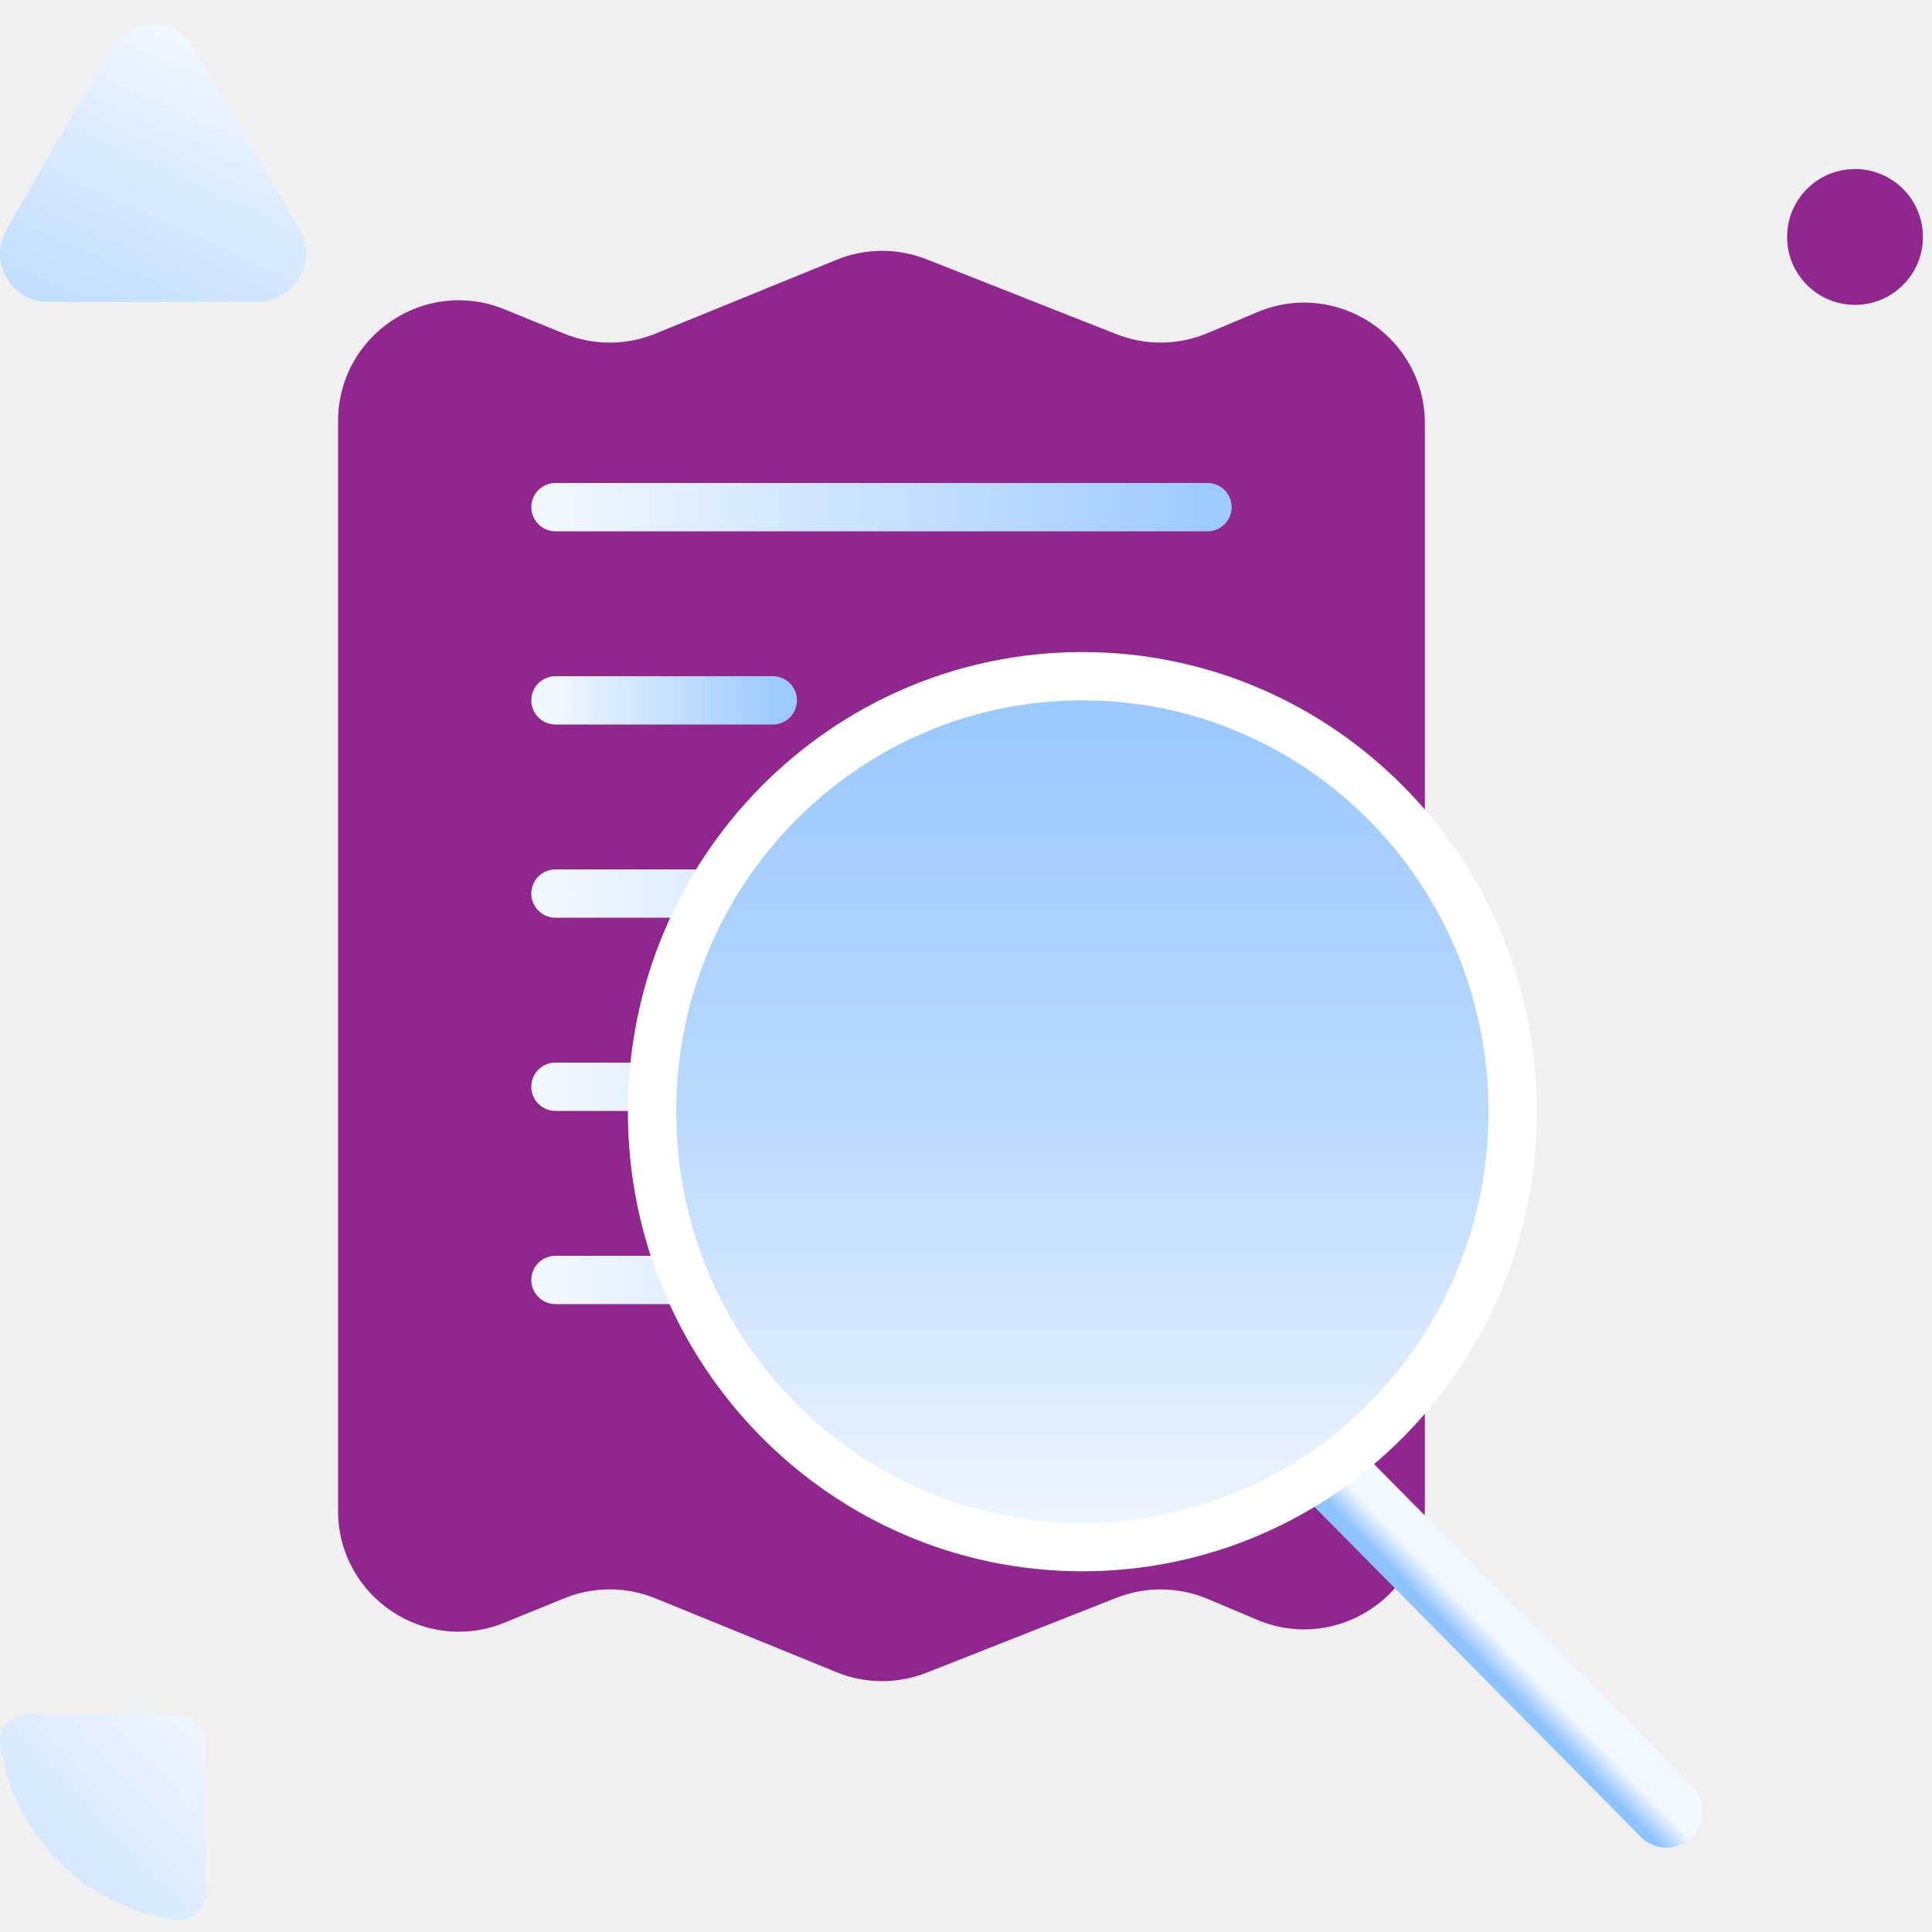
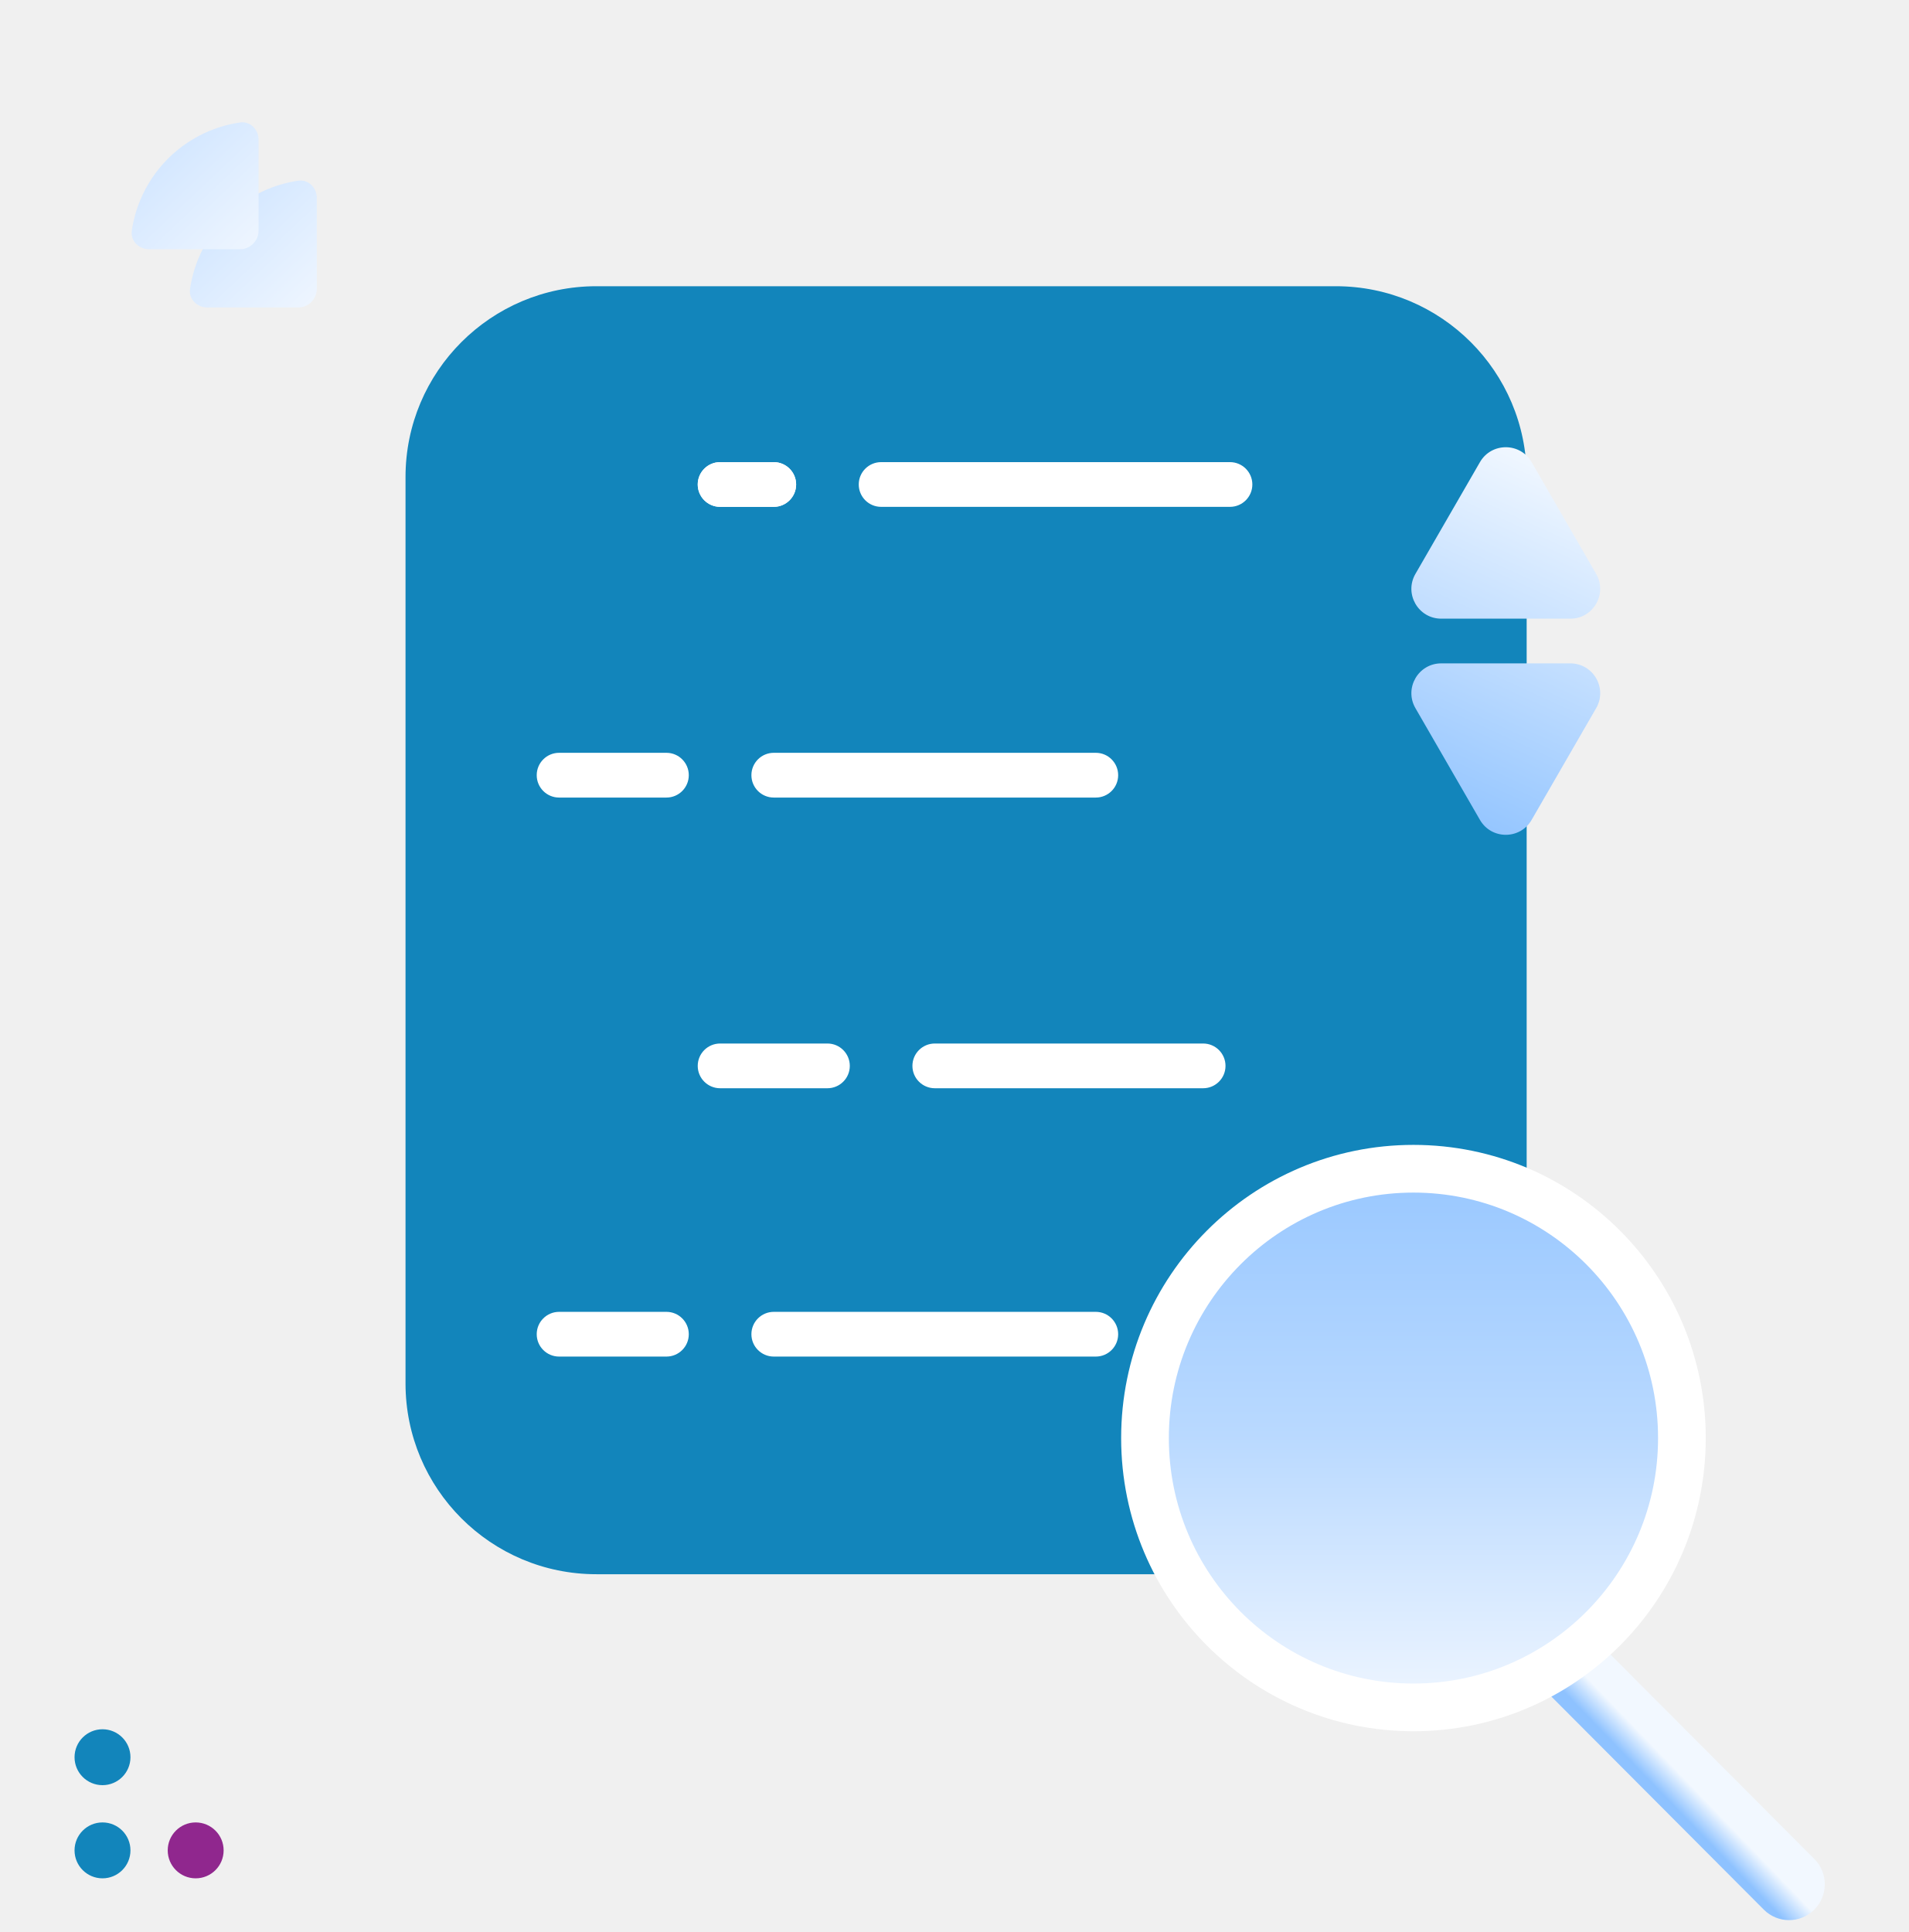
- <svg xmlns="http://www.w3.org/2000/svg" width="80" height="80" viewBox="0 0 80 80" fill="none">
-   <g clip-path="url(#clip0_241_22990)">
-     <path d="M14 62.562V17.438C14 13.886 17.599 11.467 20.887 12.808L23.363 13.817C24.573 14.31 25.927 14.31 27.137 13.817L34.643 10.757C35.835 10.271 37.168 10.264 38.365 10.736L46.227 13.837C47.444 14.317 48.8 14.301 50.005 13.793L52.057 12.928C55.353 11.538 59 13.958 59 17.535V62.465C59 66.042 55.353 68.462 52.057 67.072L50.005 66.207C48.8 65.699 47.444 65.683 46.227 66.163L38.365 69.264C37.168 69.736 35.835 69.729 34.643 69.243L27.137 66.183C25.927 65.69 24.573 65.69 23.363 66.183L20.887 67.192C17.599 68.533 14 66.114 14 62.562Z" fill="#90278E" />
-     <path d="M23 21H50" stroke="url(#paint0_linear_241_22990)" stroke-width="2" stroke-linecap="round" />
-     <path d="M23 29H32" stroke="url(#paint1_linear_241_22990)" stroke-width="2" stroke-linecap="round" />
-     <path d="M23 37H49" stroke="url(#paint2_linear_241_22990)" stroke-width="2" stroke-linecap="round" />
-     <path d="M23 45H49" stroke="url(#paint3_linear_241_22990)" stroke-width="2" stroke-linecap="round" />
-     <path d="M23 53H49" stroke="url(#paint4_linear_241_22990)" stroke-width="2" stroke-linecap="round" />
-     <path d="M67.945 76.067C68.528 76.656 69.472 76.656 70.055 76.067C70.637 75.478 70.637 74.522 70.055 73.933L67.945 76.067ZM54.079 62.043L67.945 76.067L70.055 73.933L56.188 59.91L54.079 62.043Z" fill="url(#paint5_linear_241_22990)" />
-     <path d="M62.637 46.032C62.637 56.002 54.649 64.064 44.819 64.064C34.988 64.064 27 56.002 27 46.032C27 36.063 34.988 28 44.819 28C54.649 28 62.637 36.063 62.637 46.032Z" fill="url(#paint6_radial_241_22990)" />
-     <path d="M62.637 46.032C62.637 56.002 54.649 64.064 44.819 64.064C34.988 64.064 27 56.002 27 46.032C27 36.063 34.988 28 44.819 28C54.649 28 62.637 36.063 62.637 46.032Z" fill="url(#paint7_linear_241_22990)" />
-     <path d="M62.637 46.032C62.637 56.002 54.649 64.064 44.819 64.064C34.988 64.064 27 56.002 27 46.032C27 36.063 34.988 28 44.819 28C54.649 28 62.637 36.063 62.637 46.032Z" stroke="white" stroke-width="2" />
-     <path d="M8.065 2C7.295 0.667 5.371 0.667 4.601 2L0.271 9.5C-0.499 10.833 0.463 12.5 2.003 12.5H10.663C12.203 12.5 13.165 10.833 12.395 9.5L8.065 2Z" fill="url(#paint8_linear_241_22990)" />
-     <path d="M1.171 71C0.48 71 -0.089 71.562 0.011 72.246C0.114 72.946 0.303 73.632 0.575 74.289C1.007 75.331 1.64 76.279 2.438 77.077C3.236 77.875 4.183 78.508 5.226 78.939C5.882 79.212 6.569 79.4 7.269 79.503C7.952 79.603 8.514 79.034 8.514 78.344L8.514 72.25C8.514 71.56 7.955 71 7.264 71L1.171 71Z" fill="url(#paint9_linear_241_22990)" />
-     <circle cx="76.812" cy="9.812" r="2.812" fill="#90278E" />
-   </g>
+ <svg xmlns="http://www.w3.org/2000/svg" width="80" height="81" viewBox="0 0 80 81" fill="none">
+   <rect x="17" y="12" width="47" height="54" rx="8" fill="#1285BB" />
+   <path d="M46.875 55.938C46.875 56.455 46.455 56.875 45.938 56.875L32.438 56.875C31.92 56.875 31.5 56.455 31.5 55.938C31.5 55.42 31.92 55 32.438 55L45.938 55C46.455 55 46.875 55.42 46.875 55.938Z" fill="white" />
+   <path d="M27.938 56.875C28.455 56.875 28.875 56.455 28.875 55.938C28.875 55.42 28.455 55 27.938 55L23.438 55C22.92 55 22.5 55.42 22.5 55.938C22.5 56.455 22.92 56.875 23.438 56.875L27.938 56.875Z" fill="white" />
+   <path d="M51.562 21.25C52.08 21.25 52.5 20.83 52.5 20.312C52.5 19.795 52.08 19.375 51.562 19.375L36.938 19.375C36.42 19.375 36 19.795 36 20.312C36 20.83 36.42 21.25 36.938 21.25L51.562 21.25Z" fill="white" />
+   <path d="M32.438 21.25C32.955 21.25 33.375 20.83 33.375 20.312C33.375 19.795 32.955 19.375 32.438 19.375L30.188 19.375C29.67 19.375 29.25 19.795 29.25 20.312C29.25 20.83 29.67 21.25 30.188 21.25L32.438 21.25Z" fill="white" />
+   <path d="M51.375 44.688C51.375 45.205 50.955 45.625 50.438 45.625L39.188 45.625C38.67 45.625 38.25 45.205 38.25 44.688C38.25 44.17 38.67 43.75 39.188 43.75L50.438 43.75C50.955 43.75 51.375 44.17 51.375 44.688Z" fill="white" />
+   <path d="M34.688 45.625C35.205 45.625 35.625 45.205 35.625 44.688C35.625 44.17 35.205 43.75 34.688 43.75L30.188 43.75C29.67 43.75 29.25 44.17 29.25 44.688C29.25 45.205 29.67 45.625 30.188 45.625L34.688 45.625Z" fill="white" />
+   <path d="M46.875 32.5C46.875 33.018 46.455 33.438 45.938 33.438L32.438 33.438C31.92 33.438 31.5 33.018 31.5 32.5C31.5 31.982 31.92 31.562 32.438 31.562L45.938 31.562C46.455 31.562 46.875 31.982 46.875 32.5Z" fill="white" />
+   <path d="M27.938 33.438C28.455 33.438 28.875 33.018 28.875 32.5C28.875 31.982 28.455 31.562 27.938 31.562L23.438 31.562C22.92 31.562 22.5 31.982 22.5 32.5C22.5 33.018 22.92 33.438 23.438 33.438L27.938 33.438Z" fill="white" />
+   <path d="M32.438 21.25C32.955 21.25 33.375 20.83 33.375 20.312C33.375 19.795 32.955 19.375 32.438 19.375L30.188 19.375C29.67 19.375 29.25 19.795 29.25 20.312C29.25 20.83 29.67 21.25 30.188 21.25L32.438 21.25Z" fill="white" />
+   <path d="M5.469 73.672C5.469 74.319 4.944 74.844 4.297 74.844C3.65 74.844 3.125 74.319 3.125 73.672C3.125 73.025 3.65 72.5 4.297 72.5C4.944 72.5 5.469 73.025 5.469 73.672Z" fill="#1285BB" />
+   <path d="M5.469 77.578C5.469 78.225 4.944 78.75 4.297 78.75C3.65 78.75 3.125 78.225 3.125 77.578C3.125 76.931 3.65 76.406 4.297 76.406C4.944 76.406 5.469 76.931 5.469 77.578Z" fill="#1285BB" />
+   <path d="M9.375 77.578C9.375 78.225 8.85 78.75 8.203 78.75C7.556 78.75 7.031 78.225 7.031 77.578C7.031 76.931 7.556 76.406 8.203 76.406C8.85 76.406 9.375 76.931 9.375 77.578Z" fill="#90278E" />
+   <path d="M13.281 8.301C13.281 7.869 12.93 7.514 12.503 7.576C12.065 7.64 11.636 7.758 11.226 7.928C10.574 8.198 9.982 8.594 9.483 9.093C8.985 9.591 8.589 10.184 8.319 10.835C8.149 11.246 8.031 11.675 7.967 12.112C7.904 12.539 8.26 12.891 8.691 12.891L12.5 12.891C12.931 12.891 13.281 12.541 13.281 12.109V8.301Z" fill="url(#paint0_linear_1085_15227)" />
+   <path d="M10.84 5.859C10.84 5.428 10.488 5.072 10.061 5.135C9.624 5.199 9.195 5.317 8.784 5.487C8.133 5.757 7.541 6.153 7.042 6.651C6.543 7.15 6.148 7.742 5.878 8.394C5.708 8.804 5.59 9.233 5.525 9.671C5.463 10.098 5.819 10.449 6.25 10.449L10.059 10.449C10.49 10.449 10.84 10.099 10.84 9.668V5.859Z" fill="url(#paint1_linear_1085_15227)" />
+   <path d="M64.207 19.375C63.726 18.542 62.523 18.542 62.042 19.375L59.336 24.062C58.855 24.896 59.456 25.938 60.419 25.938H65.831C66.793 25.938 67.395 24.896 66.914 24.062L64.207 19.375Z" fill="url(#paint2_linear_1085_15227)" />
+   <path d="M64.207 34.375C63.726 35.208 62.523 35.208 62.042 34.375L59.336 29.688C58.855 28.854 59.456 27.812 60.419 27.812H65.831C66.793 27.812 67.395 28.854 66.914 29.688L64.207 34.375Z" fill="url(#paint3_linear_1085_15227)" />
+   <path d="M73.941 80.062C74.526 80.649 75.474 80.649 76.059 80.062C76.644 79.476 76.644 78.524 76.059 77.938L73.941 80.062ZM64.912 71.005L73.941 80.062L76.059 77.938L67.03 68.881L64.912 71.005Z" fill="url(#paint4_linear_1085_15227)" />
+   <path d="M70.508 60.291C70.508 66.531 65.467 71.583 59.254 71.583C53.041 71.583 48 66.531 48 60.291C48 54.053 53.041 49 59.254 49C65.467 49 70.508 54.053 70.508 60.291Z" fill="url(#paint5_radial_1085_15227)" />
+   <path d="M70.508 60.291C70.508 66.531 65.467 71.583 59.254 71.583C53.041 71.583 48 66.531 48 60.291C48 54.053 53.041 49 59.254 49C65.467 49 70.508 54.053 70.508 60.291Z" fill="url(#paint6_linear_1085_15227)" />
+   <path d="M70.508 60.291C70.508 66.531 65.467 71.583 59.254 71.583C53.041 71.583 48 66.531 48 60.291C48 54.053 53.041 49 59.254 49C65.467 49 70.508 54.053 70.508 60.291Z" stroke="white" stroke-width="2" />
  <defs>
-     <linearGradient id="paint0_linear_241_22990" x1="23" y1="23" x2="50" y2="23" gradientUnits="userSpaceOnUse">
-       <stop stop-color="#F0F7FF" />
-       <stop offset="1" stop-color="#9ECBFF" />
+     <linearGradient id="paint0_linear_1085_15227" x1="13.77" y1="13.623" x2="6.445" y2="5.892" gradientUnits="userSpaceOnUse">
+       <stop stop-color="#F3F8FF" />
+       <stop offset="1" stop-color="#BFDCFF" />
    </linearGradient>
-     <linearGradient id="paint1_linear_241_22990" x1="23" y1="31" x2="32" y2="31" gradientUnits="userSpaceOnUse">
-       <stop stop-color="#F0F7FF" />
-       <stop offset="1" stop-color="#9ECBFF" />
+     <linearGradient id="paint1_linear_1085_15227" x1="11.328" y1="11.182" x2="4.004" y2="3.451" gradientUnits="userSpaceOnUse">
+       <stop stop-color="#F3F8FF" />
+       <stop offset="1" stop-color="#BFDCFF" />
    </linearGradient>
-     <linearGradient id="paint2_linear_241_22990" x1="23" y1="39" x2="49" y2="39" gradientUnits="userSpaceOnUse">
-       <stop stop-color="#F0F7FF" />
-       <stop offset="1" stop-color="#9ECBFF" />
-     </linearGradient>
-     <linearGradient id="paint3_linear_241_22990" x1="23" y1="47" x2="49" y2="47" gradientUnits="userSpaceOnUse">
-       <stop stop-color="#F0F7FF" />
-       <stop offset="1" stop-color="#9ECBFF" />
-     </linearGradient>
-     <linearGradient id="paint4_linear_241_22990" x1="23" y1="55" x2="49" y2="55" gradientUnits="userSpaceOnUse">
-       <stop stop-color="#F0F7FF" />
-       <stop offset="1" stop-color="#9ECBFF" />
-     </linearGradient>
-     <linearGradient id="paint5_linear_241_22990" x1="68.581" y1="74.686" x2="67.778" y2="75.462" gradientUnits="userSpaceOnUse">
+     <linearGradient id="paint2_linear_1085_15227" x1="66.875" y1="20" x2="60" y2="35" gradientUnits="userSpaceOnUse">
      <stop stop-color="#F2F8FF" />
      <stop offset="1" stop-color="#8EC2FF" />
    </linearGradient>
-     <radialGradient id="paint6_radial_241_22990" cx="0" cy="0" r="1" gradientUnits="userSpaceOnUse" gradientTransform="translate(44.8187 46.0321) rotate(90) scale(19.0321 18.8187)">
+     <linearGradient id="paint3_linear_1085_15227" x1="66.875" y1="20" x2="60" y2="35" gradientUnits="userSpaceOnUse">
+       <stop stop-color="#F2F8FF" />
+       <stop offset="1" stop-color="#8EC2FF" />
+     </linearGradient>
+     <linearGradient id="paint4_linear_1085_15227" x1="74.708" y1="78.816" x2="73.904" y2="79.591" gradientUnits="userSpaceOnUse">
+       <stop stop-color="#F2F8FF" />
+       <stop offset="1" stop-color="#8EC2FF" />
+     </linearGradient>
+     <radialGradient id="paint5_radial_1085_15227" cx="0" cy="0" r="1" gradientUnits="userSpaceOnUse" gradientTransform="translate(59.2541 60.2915) rotate(90) scale(12.2915 12.2541)">
      <stop stop-color="white" />
      <stop offset="1" stop-color="white" />
    </radialGradient>
-     <linearGradient id="paint7_linear_241_22990" x1="44.819" y1="65.064" x2="44.819" y2="27" gradientUnits="userSpaceOnUse">
+     <linearGradient id="paint6_linear_1085_15227" x1="59.254" y1="72.583" x2="59.254" y2="48" gradientUnits="userSpaceOnUse">
      <stop stop-color="#F3F8FF" />
      <stop offset="0.505" stop-color="#B9D9FF" />
      <stop offset="1" stop-color="#96C6FF" />
    </linearGradient>
-     <linearGradient id="paint8_linear_241_22990" x1="12.333" y1="3" x2="1.333" y2="27" gradientUnits="userSpaceOnUse">
-       <stop stop-color="#F2F8FF" />
-       <stop offset="1" stop-color="#8EC2FF" />
-     </linearGradient>
-     <linearGradient id="paint9_linear_241_22990" x1="9.686" y1="70.219" x2="-2.683" y2="81.937" gradientUnits="userSpaceOnUse">
-       <stop stop-color="#F3F8FF" />
-       <stop offset="1" stop-color="#BFDCFF" />
-     </linearGradient>
-     <clipPath id="clip0_241_22990">
-       <rect width="80" height="80" fill="white" />
-     </clipPath>
  </defs>
</svg>
